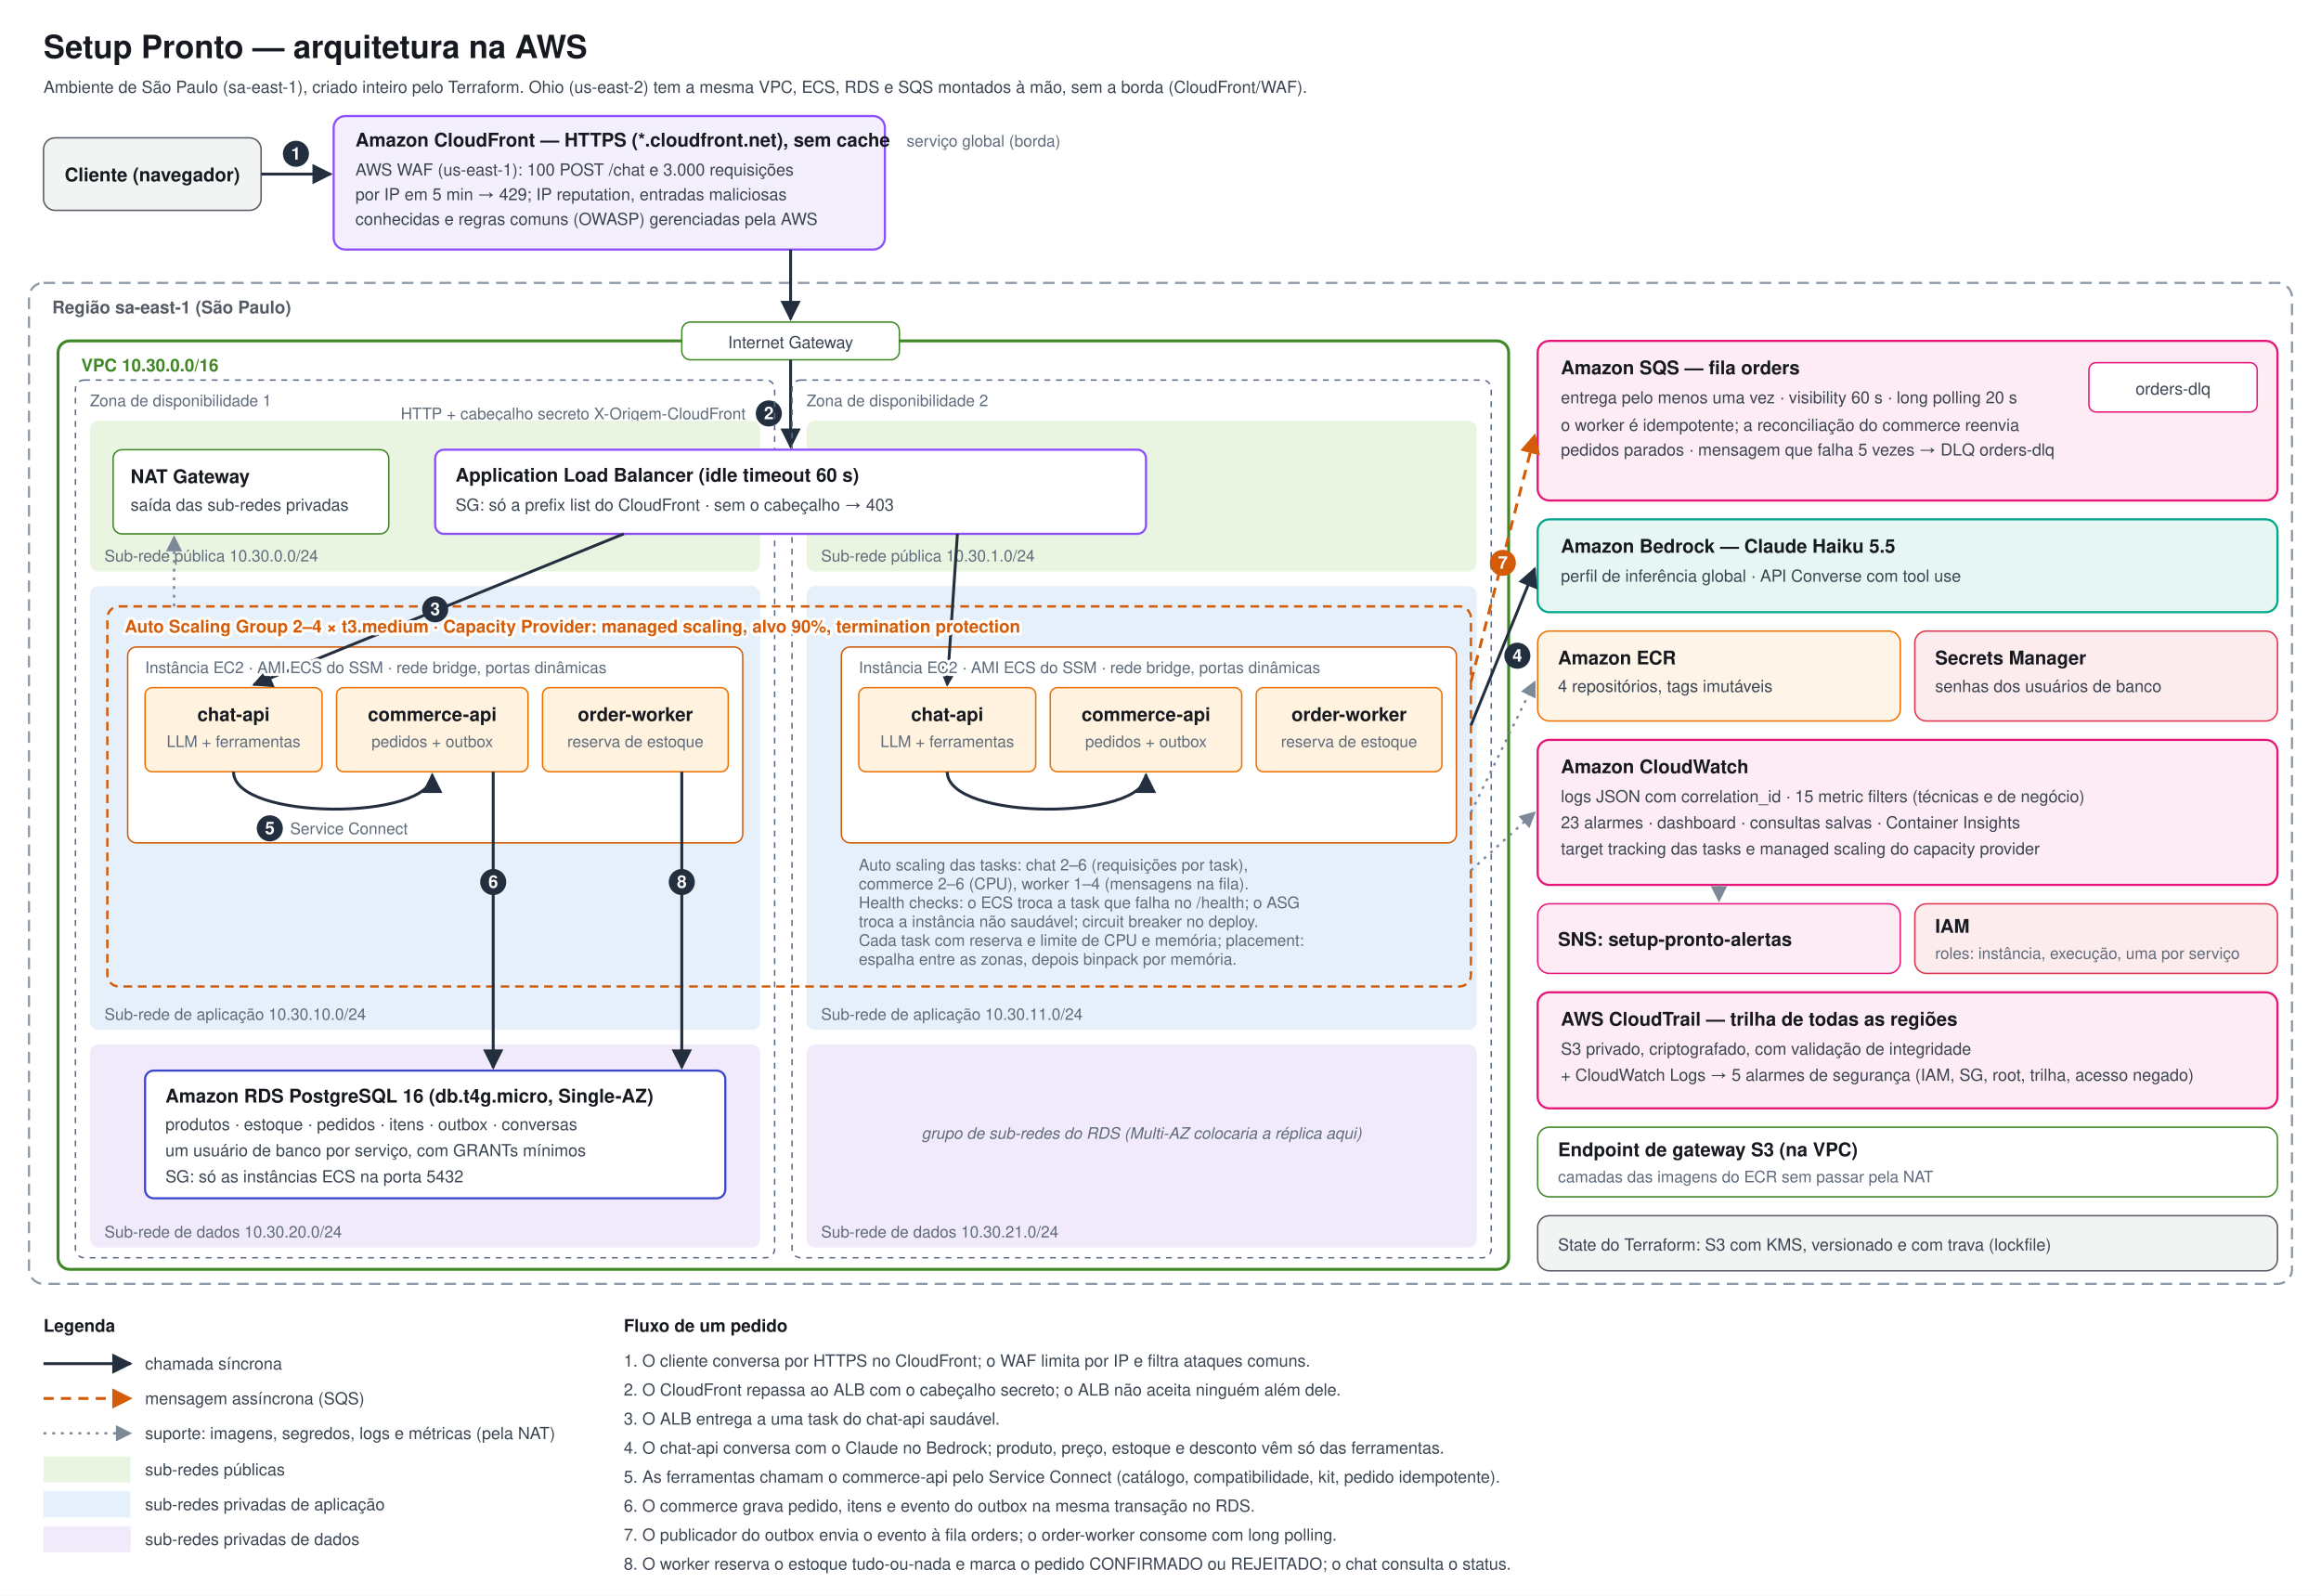
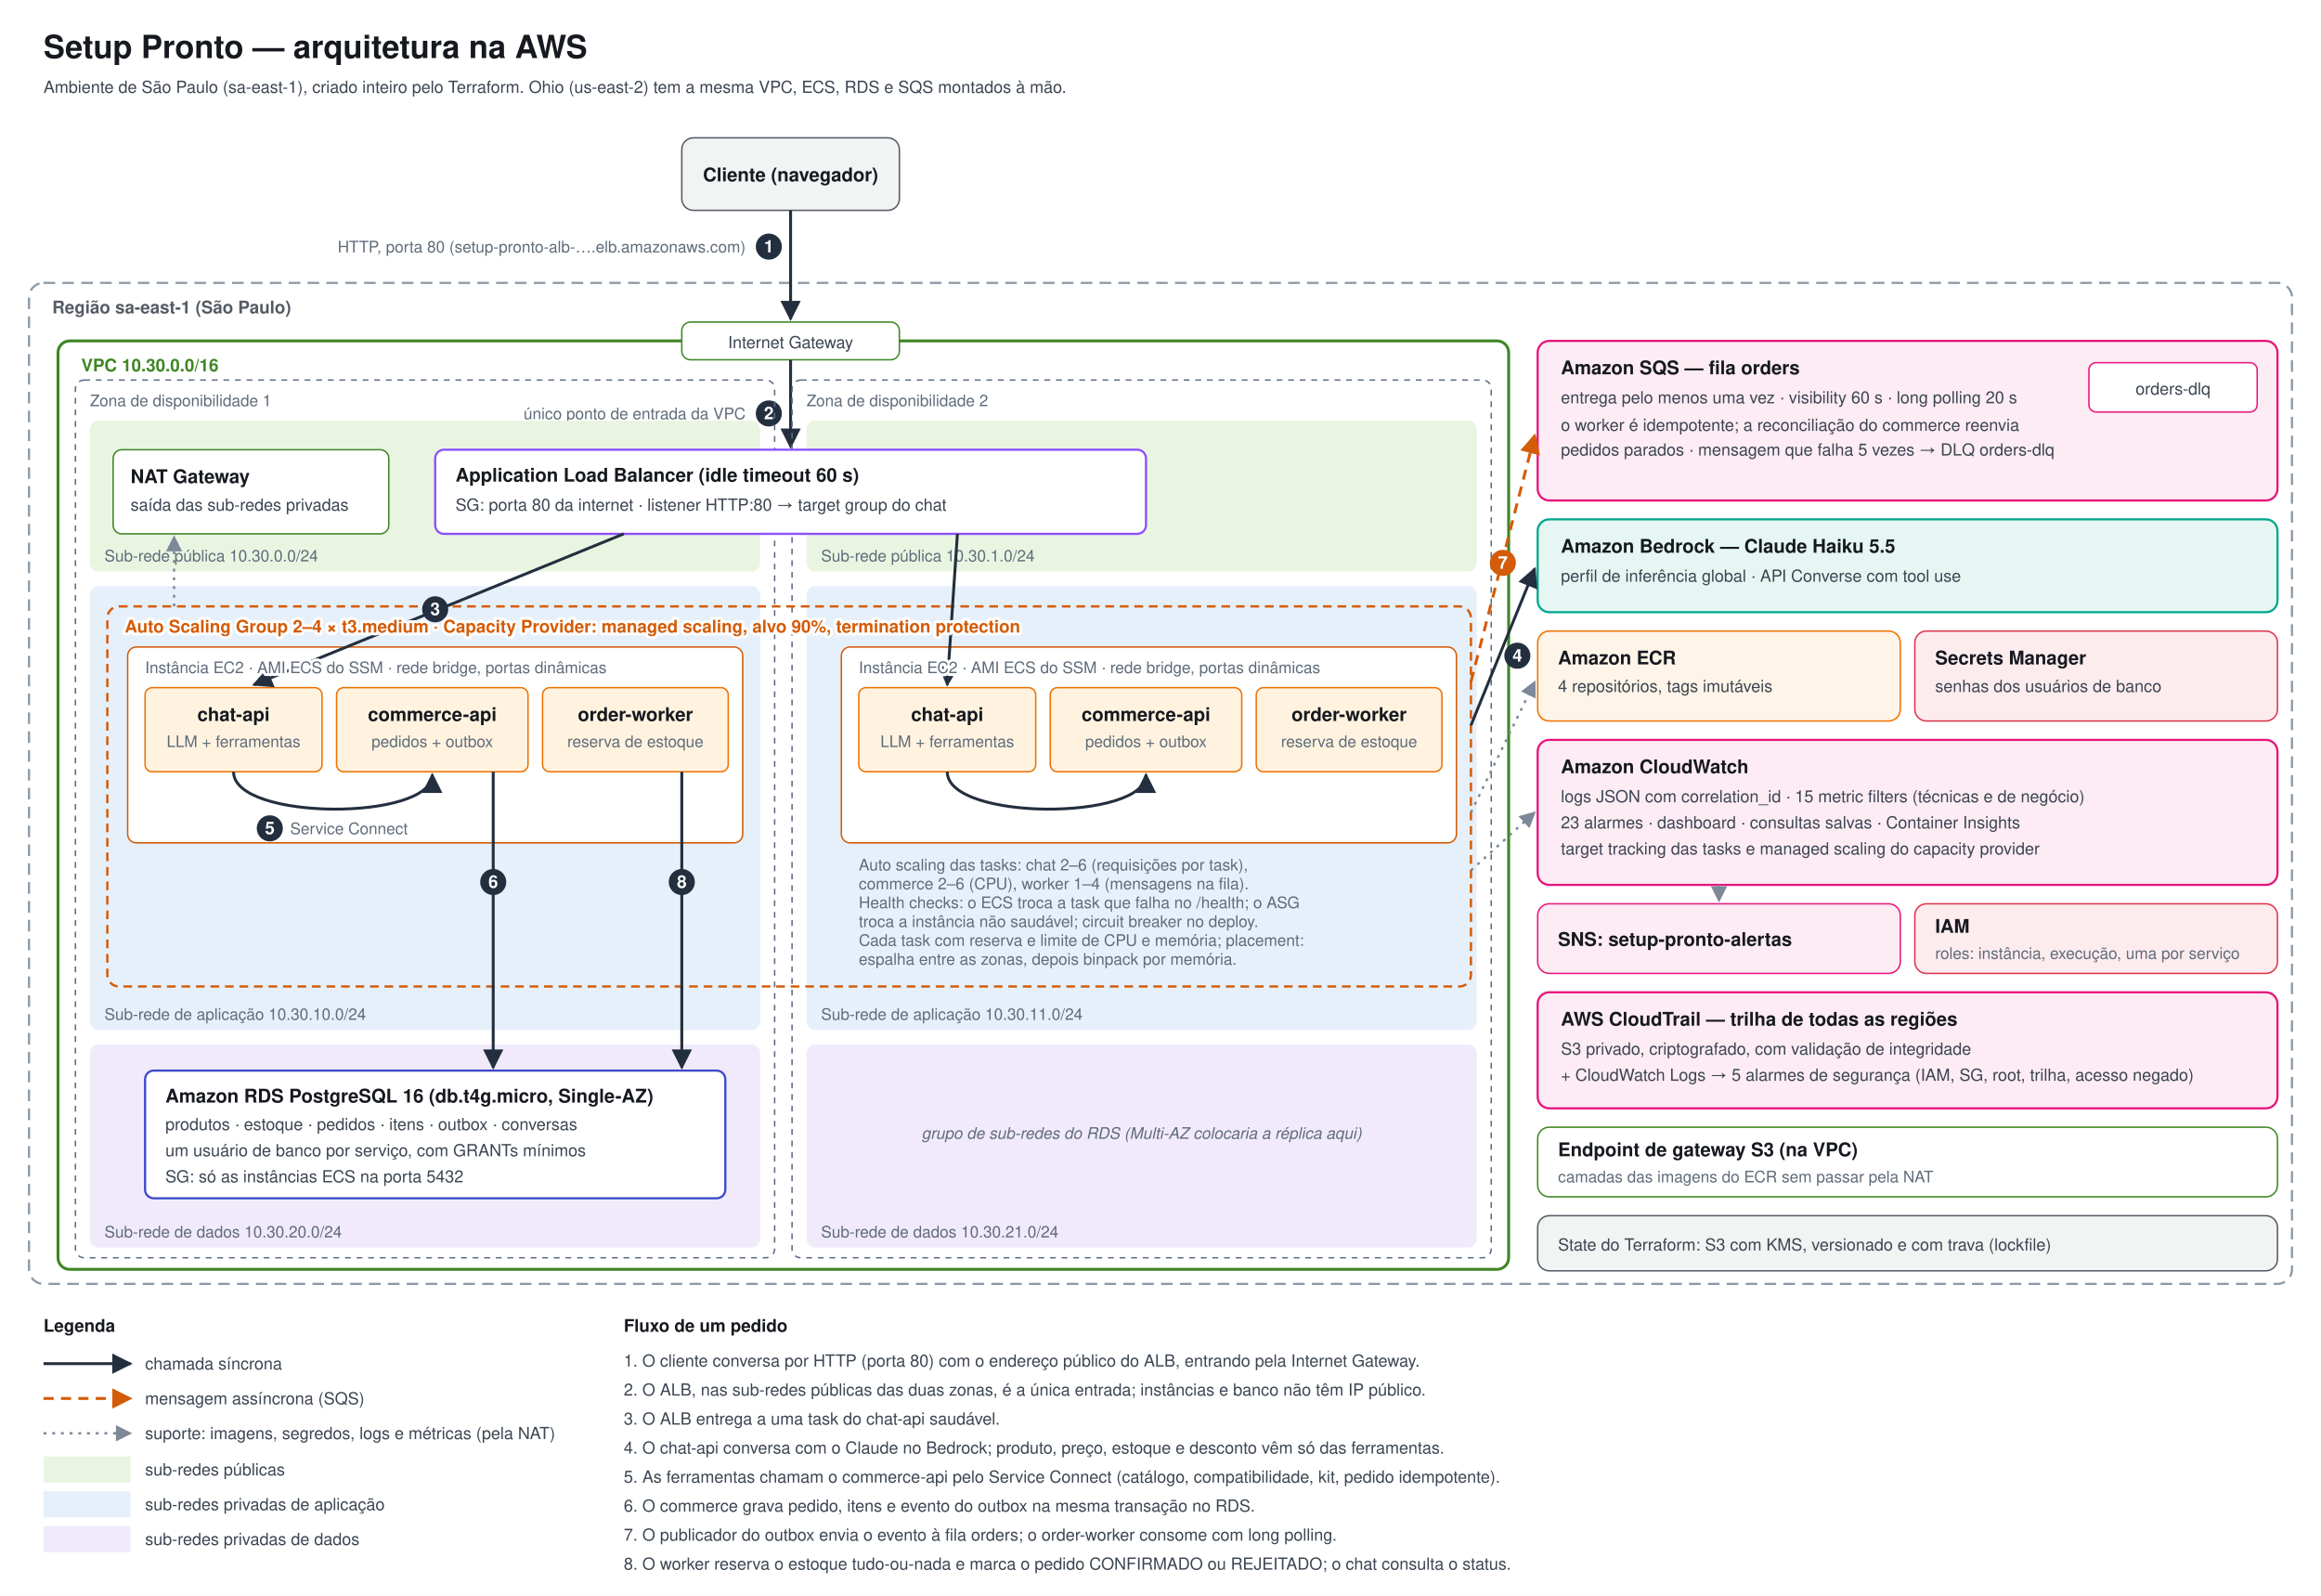
<svg xmlns="http://www.w3.org/2000/svg" width="1600" height="1100" viewBox="0 0 1600 1100" font-family="Segoe UI, Helvetica, Arial, sans-serif">
  <defs>
    <marker id="seta" viewBox="0 0 10 10" refX="9" refY="5" markerWidth="7" markerHeight="7" orient="auto-start-reverse">
      <path d="M0,0 L10,5 L0,10 z" fill="#232f3e" />
    </marker>
    <marker id="seta-laranja" viewBox="0 0 10 10" refX="9" refY="5" markerWidth="7" markerHeight="7" orient="auto-start-reverse">
      <path d="M0,0 L10,5 L0,10 z" fill="#d45b07" />
    </marker>
    <marker id="seta-cinza" viewBox="0 0 10 10" refX="9" refY="5" markerWidth="7" markerHeight="7" orient="auto-start-reverse">
      <path d="M0,0 L10,5 L0,10 z" fill="#7d8998" />
    </marker>
    <style>
      .t { font-size: 13px; font-weight: 600; fill: #16191f; }
      .d { font-size: 11.5px; fill: #3b4552; }
      .s { font-size: 11px; fill: #5f6b7a; }
      .lbl { font-size: 12px; font-weight: 600; }
      .halo { stroke: #ffffff; stroke-width: 4px; stroke-linejoin: round; paint-order: stroke; }
      .num { font-size: 12px; font-weight: 700; fill: #fff; text-anchor: middle; }
      .sync { stroke: #232f3e; stroke-width: 2; fill: none; marker-end: url(#seta); }
      .async { stroke: #d45b07; stroke-width: 2; fill: none; stroke-dasharray: 7 5; marker-end: url(#seta-laranja); }
      .ctl { stroke: #7d8998; stroke-width: 1.6; fill: none; stroke-dasharray: 2 4; marker-end: url(#seta-cinza); }
    </style>
  </defs>
  <rect width="1600" height="1100" fill="#ffffff" />
  <text x="30" y="40" font-size="22" font-weight="700" fill="#16191f">Setup Pronto — arquitetura na AWS</text>
-   <text x="30" y="64" class="d">Ambiente de São Paulo (sa-east-1), criado inteiro pelo Terraform. Ohio (us-east-2) tem a mesma VPC, ECS, RDS e SQS montados à mão, sem a borda (CloudFront/WAF).</text>
-   <rect x="30" y="95" width="150" height="50" rx="8" fill="#f2f3f3" stroke="#545b64" />
-   <text x="105" y="125" class="t" text-anchor="middle">Cliente (navegador)</text>
-   <path d="M180,120 L228,120" class="sync" />
-   <circle cx="204" cy="106" r="9" fill="#232f3e" />
-   <text x="204" y="110" class="num">1</text>
-   <rect x="230" y="80" width="380" height="92" rx="8" fill="#f4effc" stroke="#8c4fff" stroke-width="1.5" />
-   <text x="245" y="101" class="t">Amazon CloudFront — HTTPS (*.cloudfront.net), sem cache</text>
-   <text x="245" y="121" class="d">AWS WAF (us-east-1): 100 POST /chat e 3.000 requisições</text>
-   <text x="245" y="138" class="d">por IP em 5 min → 429; IP reputation, entradas maliciosas</text>
-   <text x="245" y="155" class="d">conhecidas e regras comuns (OWASP) gerenciadas pela AWS</text>
-   <text x="625" y="101" class="s">serviço global (borda)</text>
+   <text x="30" y="64" class="d">Ambiente de São Paulo (sa-east-1), criado inteiro pelo Terraform. Ohio (us-east-2) tem a mesma VPC, ECS, RDS e SQS montados à mão.</text>
+   <rect x="470" y="95" width="150" height="50" rx="8" fill="#f2f3f3" stroke="#545b64" />
+   <text x="545" y="125" class="t" text-anchor="middle">Cliente (navegador)</text>
+   <circle cx="530" cy="170" r="9" fill="#232f3e" />
+   <text x="530" y="174" class="num">1</text>
+   <text x="514" y="174" class="s" text-anchor="end">HTTP, porta 80 (setup-pronto-alb-….elb.amazonaws.com)</text>
  <rect x="20" y="195" width="1560" height="690" rx="10" fill="none" stroke="#8c99a6" stroke-width="1.5" stroke-dasharray="8 5" />
  <text x="36" y="216" class="lbl" fill="#545b64">Região sa-east-1 (São Paulo)</text>
  <rect x="40" y="235" width="1000" height="640" rx="8" fill="none" stroke="#3f8624" stroke-width="2" />
  <text x="56" y="256" class="lbl" fill="#3f8624">VPC 10.30.0.0/16</text>
  <rect x="470" y="222" width="150" height="26" rx="6" fill="#ffffff" stroke="#3f8624" />
  <text x="545" y="240" class="d" text-anchor="middle">Internet Gateway</text>
-   <path d="M545,172 L545,220" class="sync" />
+   <path d="M545,145 L545,220" class="sync" />
  <path d="M545,248 L545,308" class="sync" />
  <circle cx="530" cy="285" r="9" fill="#232f3e" />
  <text x="530" y="289" class="num">2</text>
-   <text x="514" y="289" class="s" text-anchor="end">HTTP + cabeçalho secreto X-Origem-CloudFront</text>
+   <text x="514" y="289" class="s" text-anchor="end">único ponto de entrada da VPC</text>
  <rect x="52" y="262" width="482" height="605" rx="6" fill="none" stroke="#5a6b86" stroke-dasharray="4 4" />
  <rect x="546" y="262" width="482" height="605" rx="6" fill="none" stroke="#5a6b86" stroke-dasharray="4 4" />
  <text x="62" y="280" class="s">Zona de disponibilidade 1</text>
  <text x="556" y="280" class="s">Zona de disponibilidade 2</text>
  <rect x="62" y="290" width="462" height="104" rx="6" fill="#e9f5e1" />
  <rect x="556" y="290" width="462" height="104" rx="6" fill="#e9f5e1" />
  <text x="72" y="387" class="s">Sub-rede pública 10.30.0.0/24</text>
  <text x="566" y="387" class="s">Sub-rede pública 10.30.1.0/24</text>
  <rect x="78" y="310" width="190" height="58" rx="6" fill="#ffffff" stroke="#3f8624" />
  <text x="90" y="333" class="t">NAT Gateway</text>
  <text x="90" y="352" class="d">saída das sub-redes privadas</text>
  <rect x="300" y="310" width="490" height="58" rx="6" fill="#ffffff" stroke="#8c4fff" stroke-width="1.5" />
  <text x="314" y="332" class="t">Application Load Balancer (idle timeout 60 s)</text>
-   <text x="314" y="352" class="d">SG: só a prefix list do CloudFront · sem o cabeçalho → 403</text>
+   <text x="314" y="352" class="d">SG: porta 80 da internet · listener HTTP:80 → target group do chat</text>
  <rect x="62" y="404" width="462" height="306" rx="6" fill="#e6f0fa" />
  <rect x="556" y="404" width="462" height="306" rx="6" fill="#e6f0fa" />
  <text x="72" y="703" class="s">Sub-rede de aplicação 10.30.10.0/24</text>
  <text x="566" y="703" class="s">Sub-rede de aplicação 10.30.11.0/24</text>
  <rect x="74" y="418" width="940" height="262" rx="8" fill="none" stroke="#d45b07" stroke-width="1.6" stroke-dasharray="6 4" />
  <rect x="88" y="446" width="424" height="135" rx="6" fill="#ffffff" stroke="#d45b07" />
  <rect x="100" y="474" width="122" height="58" rx="5" fill="#fff3e0" stroke="#ed7100" />
  <text x="161" y="497" class="t" text-anchor="middle">chat-api</text>
  <text x="161" y="515" class="s" text-anchor="middle">LLM + ferramentas</text>
  <rect x="232" y="474" width="132" height="58" rx="5" fill="#fff3e0" stroke="#ed7100" />
  <text x="298" y="497" class="t" text-anchor="middle">commerce-api</text>
  <text x="298" y="515" class="s" text-anchor="middle">pedidos + outbox</text>
  <rect x="374" y="474" width="128" height="58" rx="5" fill="#fff3e0" stroke="#ed7100" />
  <text x="438" y="497" class="t" text-anchor="middle">order-worker</text>
  <text x="438" y="515" class="s" text-anchor="middle">reserva de estoque</text>
  <path d="M161,532 C161,566 298,566 298,534" class="sync" />
  <circle cx="186" cy="571" r="9" fill="#232f3e" />
  <text x="186" y="575" class="num">5</text>
  <text x="200" y="575" class="s">Service Connect</text>
  <rect x="580" y="446" width="424" height="135" rx="6" fill="#ffffff" stroke="#d45b07" />
  <rect x="592" y="474" width="122" height="58" rx="5" fill="#fff3e0" stroke="#ed7100" />
  <text x="653" y="497" class="t" text-anchor="middle">chat-api</text>
  <text x="653" y="515" class="s" text-anchor="middle">LLM + ferramentas</text>
  <rect x="724" y="474" width="132" height="58" rx="5" fill="#fff3e0" stroke="#ed7100" />
  <text x="790" y="497" class="t" text-anchor="middle">commerce-api</text>
  <text x="790" y="515" class="s" text-anchor="middle">pedidos + outbox</text>
  <rect x="866" y="474" width="128" height="58" rx="5" fill="#fff3e0" stroke="#ed7100" />
  <text x="930" y="497" class="t" text-anchor="middle">order-worker</text>
  <text x="930" y="515" class="s" text-anchor="middle">reserva de estoque</text>
  <path d="M653,532 C653,566 790,566 790,534" class="sync" />
  <text x="592" y="600" class="s">Auto scaling das tasks: chat 2–6 (requisições por task),</text>
  <text x="592" y="613" class="s">commerce 2–6 (CPU), worker 1–4 (mensagens na fila).</text>
  <text x="592" y="626" class="s">Health checks: o ECS troca a task que falha no /health; o ASG</text>
  <text x="592" y="639" class="s">troca a instância não saudável; circuit breaker no deploy.</text>
  <text x="592" y="652" class="s">Cada task com reserva e limite de CPU e memória; placement:</text>
  <text x="592" y="665" class="s">espalha entre as zonas, depois binpack por memória.</text>
  <path d="M430,368 L175,472" class="sync" />
  <path d="M660,368 L653,472" class="sync" />
  <circle cx="300" cy="420" r="9" fill="#232f3e" />
  <text x="300" y="424" class="num">3</text>
  <text x="86" y="436" class="lbl halo" fill="#d45b07">Auto Scaling Group 2–4 × t3.medium · Capacity Provider: managed scaling, alvo 90%, termination protection</text>
  <text x="100" y="464" class="s halo">Instância EC2 · AMI ECS do SSM · rede bridge, portas dinâmicas</text>
  <text x="592" y="464" class="s halo">Instância EC2 · AMI ECS do SSM · rede bridge, portas dinâmicas</text>
  <path d="M120,418 L120,370" class="ctl" />
  <rect x="62" y="720" width="462" height="140" rx="6" fill="#f1eafa" />
  <rect x="556" y="720" width="462" height="140" rx="6" fill="#f1eafa" />
  <text x="72" y="853" class="s">Sub-rede de dados 10.30.20.0/24</text>
  <text x="566" y="853" class="s">Sub-rede de dados 10.30.21.0/24</text>
  <rect x="100" y="738" width="400" height="88" rx="6" fill="#ffffff" stroke="#3b48cc" stroke-width="1.5" />
  <text x="114" y="760" class="t">Amazon RDS PostgreSQL 16 (db.t4g.micro, Single-AZ)</text>
  <text x="114" y="779" class="d">produtos · estoque · pedidos · itens · outbox · conversas</text>
  <text x="114" y="797" class="d">um usuário de banco por serviço, com GRANTs mínimos</text>
  <text x="114" y="815" class="d">SG: só as instâncias ECS na porta 5432</text>
  <text x="787" y="785" class="s" text-anchor="middle" font-style="italic">grupo de sub-redes do RDS (Multi-AZ colocaria a réplica aqui)</text>
  <path d="M340,532 L340,736" class="sync" />
  <circle cx="340" cy="608" r="9" fill="#232f3e" />
  <text x="340" y="612" class="num">6</text>
  <path d="M470,532 L470,736" class="sync" />
  <circle cx="470" cy="608" r="9" fill="#232f3e" />
  <text x="470" y="612" class="num">8</text>
  <rect x="1060" y="235" width="510" height="110" rx="8" fill="#fdecf3" stroke="#e7157b" stroke-width="1.5" />
  <text x="1076" y="258" class="t">Amazon SQS — fila orders</text>
  <text x="1076" y="278" class="d">entrega pelo menos uma vez · visibility 60 s · long polling 20 s</text>
  <text x="1076" y="297" class="d">o worker é idempotente; a reconciliação do commerce reenvia</text>
  <text x="1076" y="314" class="d">pedidos parados · mensagem que falha 5 vezes → DLQ orders-dlq</text>
  <rect x="1440" y="250" width="116" height="34" rx="5" fill="#ffffff" stroke="#e7157b" />
  <text x="1498" y="272" class="d" text-anchor="middle">orders-dlq</text>
  <rect x="1060" y="358" width="510" height="64" rx="8" fill="#e6f7f3" stroke="#01a88d" stroke-width="1.5" />
  <text x="1076" y="381" class="t">Amazon Bedrock — Claude Haiku 5.5</text>
  <text x="1076" y="401" class="d">perfil de inferência global · API Converse com tool use</text>
  <rect x="1060" y="435" width="250" height="62" rx="8" fill="#fff4e8" stroke="#ed7100" />
  <text x="1074" y="458" class="t">Amazon ECR</text>
  <text x="1074" y="477" class="d">4 repositórios, tags imutáveis</text>
  <rect x="1320" y="435" width="250" height="62" rx="8" fill="#fdecee" stroke="#dd344c" />
  <text x="1334" y="458" class="t">Secrets Manager</text>
  <text x="1334" y="477" class="d">senhas dos usuários de banco</text>
  <rect x="1060" y="510" width="510" height="100" rx="8" fill="#fdecf3" stroke="#e7157b" stroke-width="1.5" />
  <text x="1076" y="533" class="t">Amazon CloudWatch</text>
  <text x="1076" y="553" class="d">logs JSON com correlation_id · 15 metric filters (técnicas e de negócio)</text>
  <text x="1076" y="571" class="d">23 alarmes · dashboard · consultas salvas · Container Insights</text>
  <text x="1076" y="589" class="d">target tracking das tasks e managed scaling do capacity provider</text>
  <rect x="1060" y="623" width="250" height="48" rx="8" fill="#fdecf3" stroke="#e7157b" />
  <text x="1074" y="652" class="t">SNS: setup-pronto-alertas</text>
  <rect x="1320" y="623" width="250" height="48" rx="8" fill="#fdecee" stroke="#dd344c" />
  <text x="1334" y="643" class="t">IAM</text>
  <text x="1334" y="661" class="s">roles: instância, execução, uma por serviço</text>
  <rect x="1060" y="684" width="510" height="80" rx="8" fill="#fdecf3" stroke="#e7157b" stroke-width="1.5" />
  <text x="1076" y="707" class="t">AWS CloudTrail — trilha de todas as regiões</text>
  <text x="1076" y="727" class="d">S3 privado, criptografado, com validação de integridade</text>
  <text x="1076" y="745" class="d">+ CloudWatch Logs → 5 alarmes de segurança (IAM, SG, root, trilha, acesso negado)</text>
  <rect x="1060" y="777" width="510" height="48" rx="8" fill="#ffffff" stroke="#3f8624" />
  <text x="1074" y="797" class="t">Endpoint de gateway S3 (na VPC)</text>
  <text x="1074" y="815" class="s">camadas das imagens do ECR sem passar pela NAT</text>
  <rect x="1060" y="838" width="510" height="38" rx="8" fill="#f2f3f3" stroke="#545b64" />
  <text x="1074" y="862" class="d">State do Terraform: S3 com KMS, versionado e com trava (lockfile)</text>
  <path d="M1014,470 L1058,300" class="async" />
  <circle cx="1036" cy="388" r="9" fill="#d45b07" />
  <text x="1036" y="392" class="num">7</text>
  <path d="M1014,500 L1058,392" class="sync" />
  <circle cx="1046" cy="452" r="9" fill="#232f3e" />
  <text x="1046" y="456" class="num">4</text>
  <path d="M1014,560 L1058,470" class="ctl" />
  <path d="M1014,600 L1058,560" class="ctl" />
  <path d="M1185,610 L1185,621" class="ctl" />
  <text x="30" y="918" class="lbl" fill="#16191f">Legenda</text>
  <path d="M30,940 L90,940" class="sync" />
  <text x="100" y="944" class="d">chamada síncrona</text>
  <path d="M30,964 L90,964" class="async" />
  <text x="100" y="968" class="d">mensagem assíncrona (SQS)</text>
  <path d="M30,988 L90,988" class="ctl" />
  <text x="100" y="992" class="d">suporte: imagens, segredos, logs e métricas (pela NAT)</text>
  <rect x="30" y="1004" width="60" height="18" fill="#e9f5e1" />
  <text x="100" y="1017" class="d">sub-redes públicas</text>
  <rect x="30" y="1028" width="60" height="18" fill="#e6f0fa" />
  <text x="100" y="1041" class="d">sub-redes privadas de aplicação</text>
  <rect x="30" y="1052" width="60" height="18" fill="#f1eafa" />
  <text x="100" y="1065" class="d">sub-redes privadas de dados</text>
  <text x="430" y="918" class="lbl" fill="#16191f">Fluxo de um pedido</text>
-   <text x="430" y="942" class="d">1. O cliente conversa por HTTPS no CloudFront; o WAF limita por IP e filtra ataques comuns.</text>
-   <text x="430" y="962" class="d">2. O CloudFront repassa ao ALB com o cabeçalho secreto; o ALB não aceita ninguém além dele.</text>
+   <text x="430" y="942" class="d">1. O cliente conversa por HTTP (porta 80) com o endereço público do ALB, entrando pela Internet Gateway.</text>
+   <text x="430" y="962" class="d">2. O ALB, nas sub-redes públicas das duas zonas, é a única entrada; instâncias e banco não têm IP público.</text>
  <text x="430" y="982" class="d">3. O ALB entrega a uma task do chat-api saudável.</text>
  <text x="430" y="1002" class="d">4. O chat-api conversa com o Claude no Bedrock; produto, preço, estoque e desconto vêm só das ferramentas.</text>
  <text x="430" y="1022" class="d">5. As ferramentas chamam o commerce-api pelo Service Connect (catálogo, compatibilidade, kit, pedido idempotente).</text>
  <text x="430" y="1042" class="d">6. O commerce grava pedido, itens e evento do outbox na mesma transação no RDS.</text>
  <text x="430" y="1062" class="d">7. O publicador do outbox envia o evento à fila orders; o order-worker consome com long polling.</text>
  <text x="430" y="1082" class="d">8. O worker reserva o estoque tudo-ou-nada e marca o pedido CONFIRMADO ou REJEITADO; o chat consulta o status.</text>
</svg>
